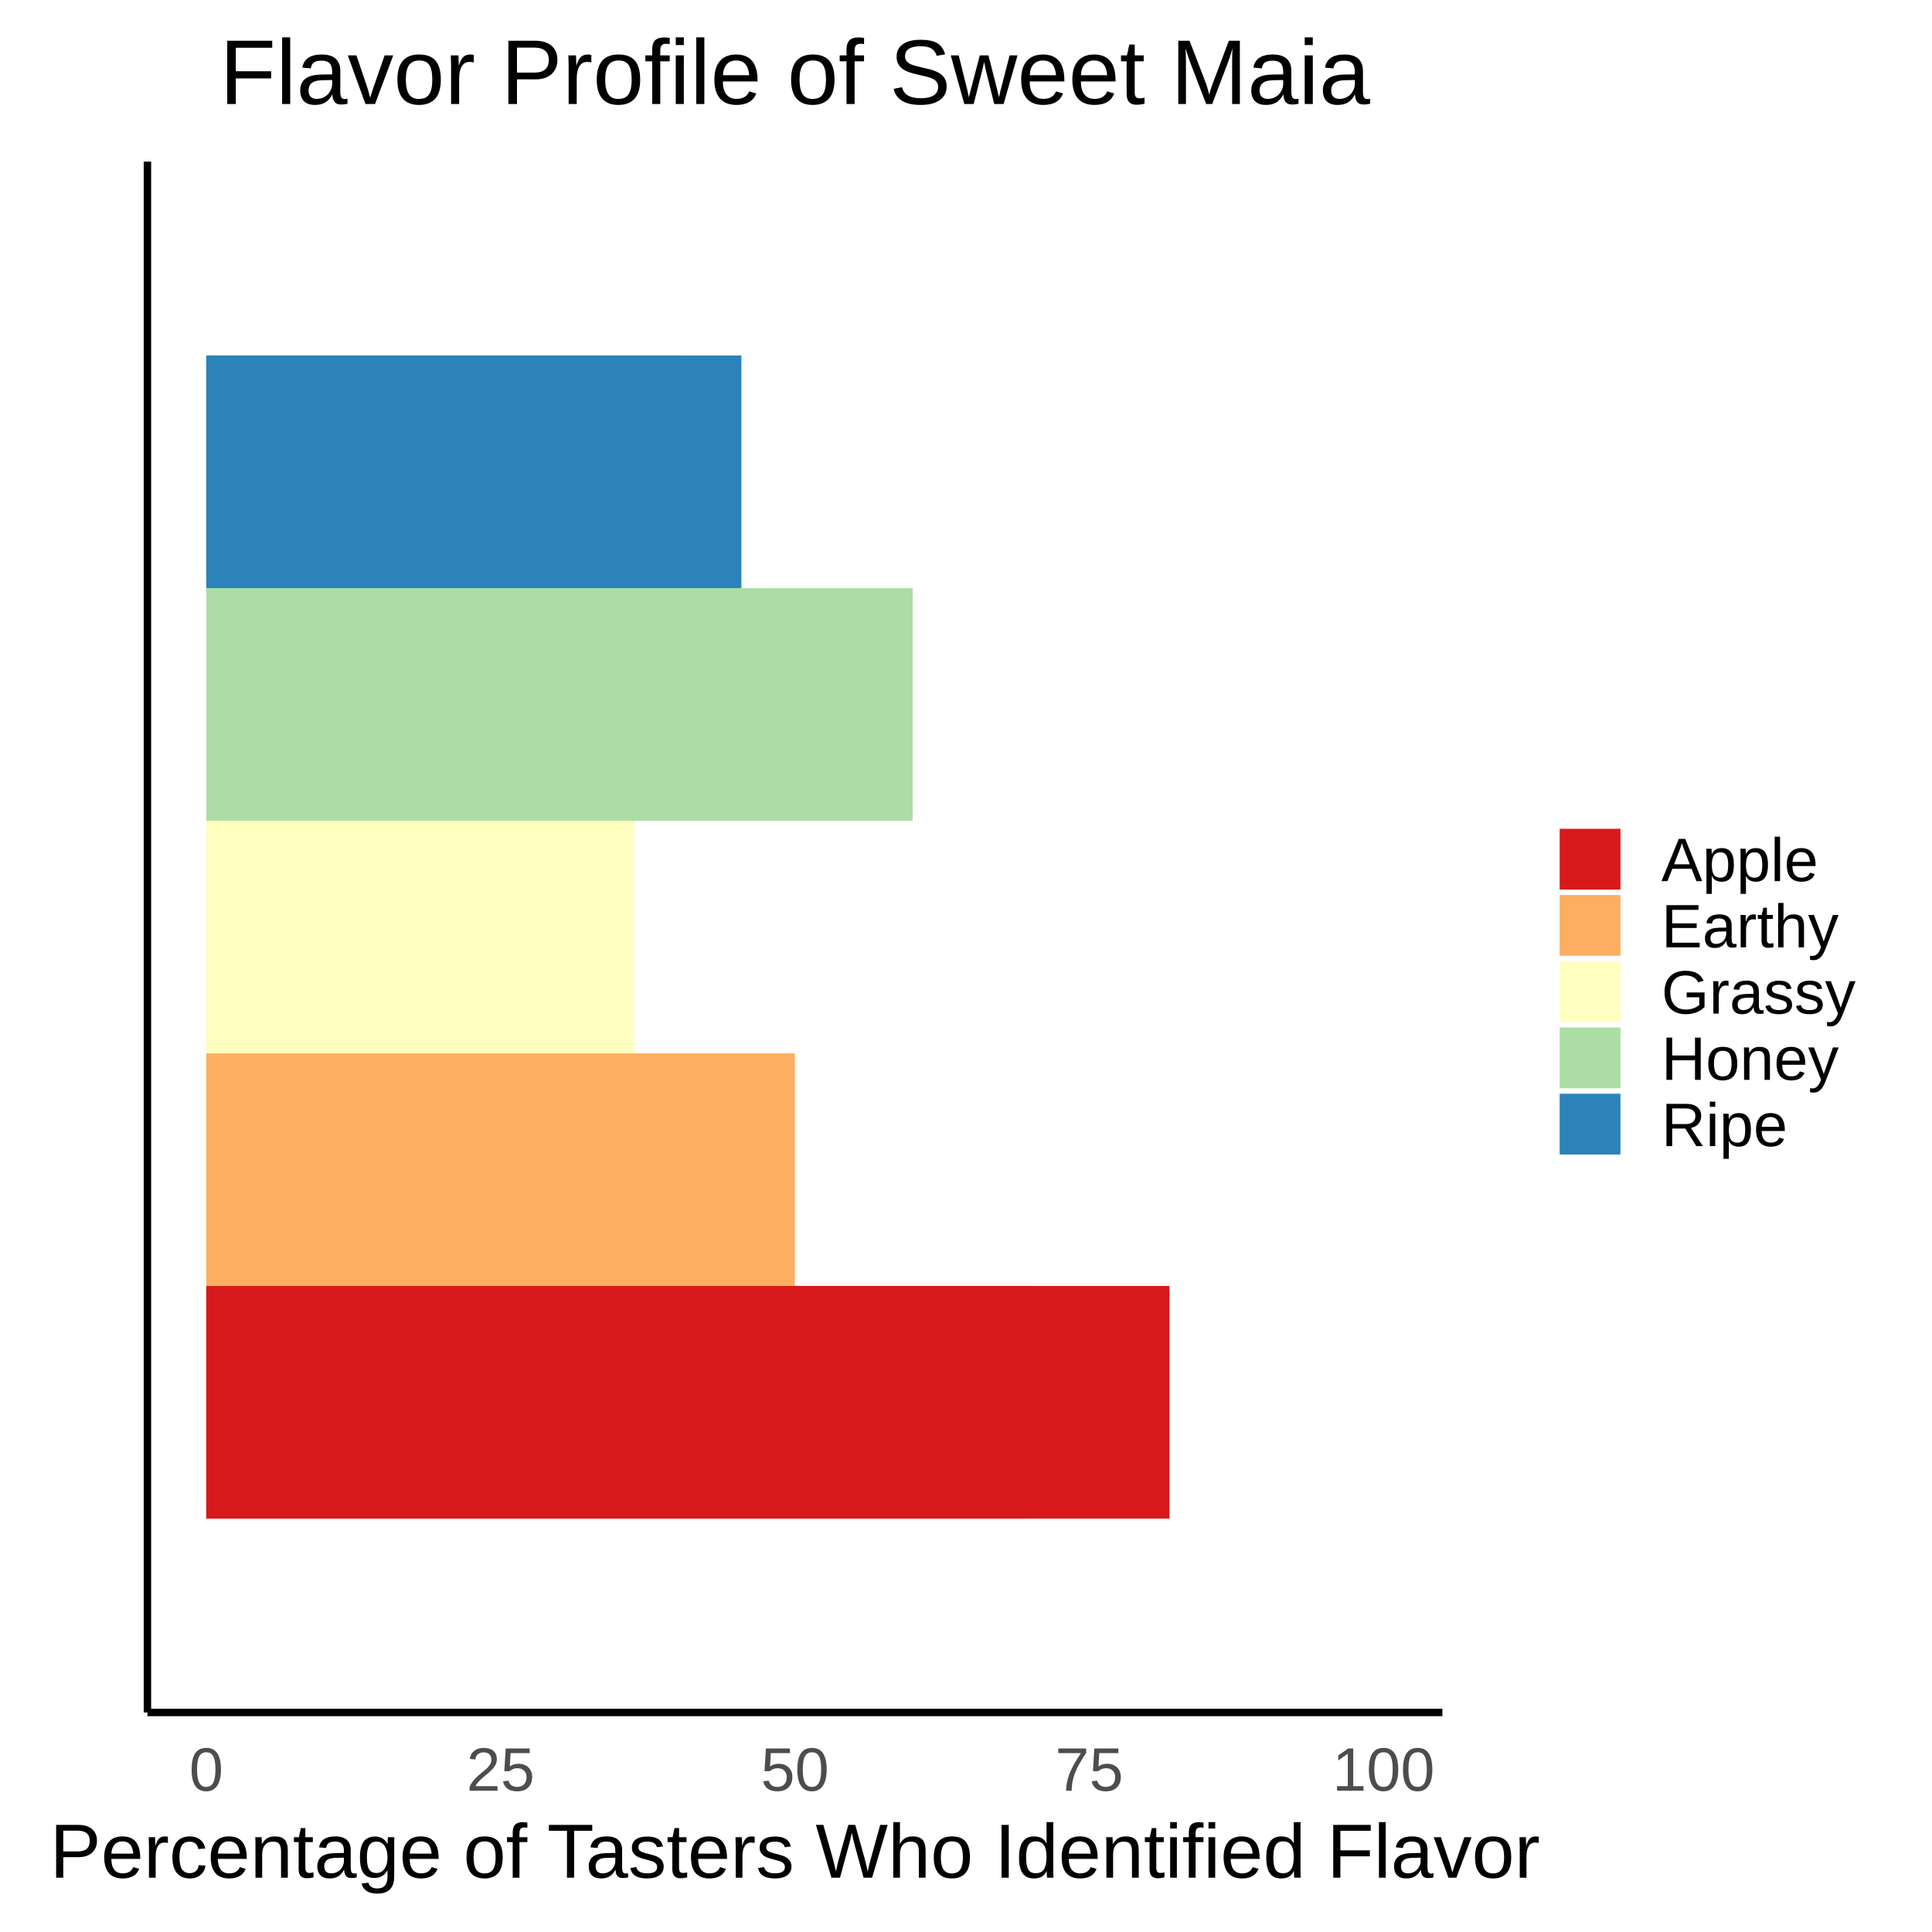
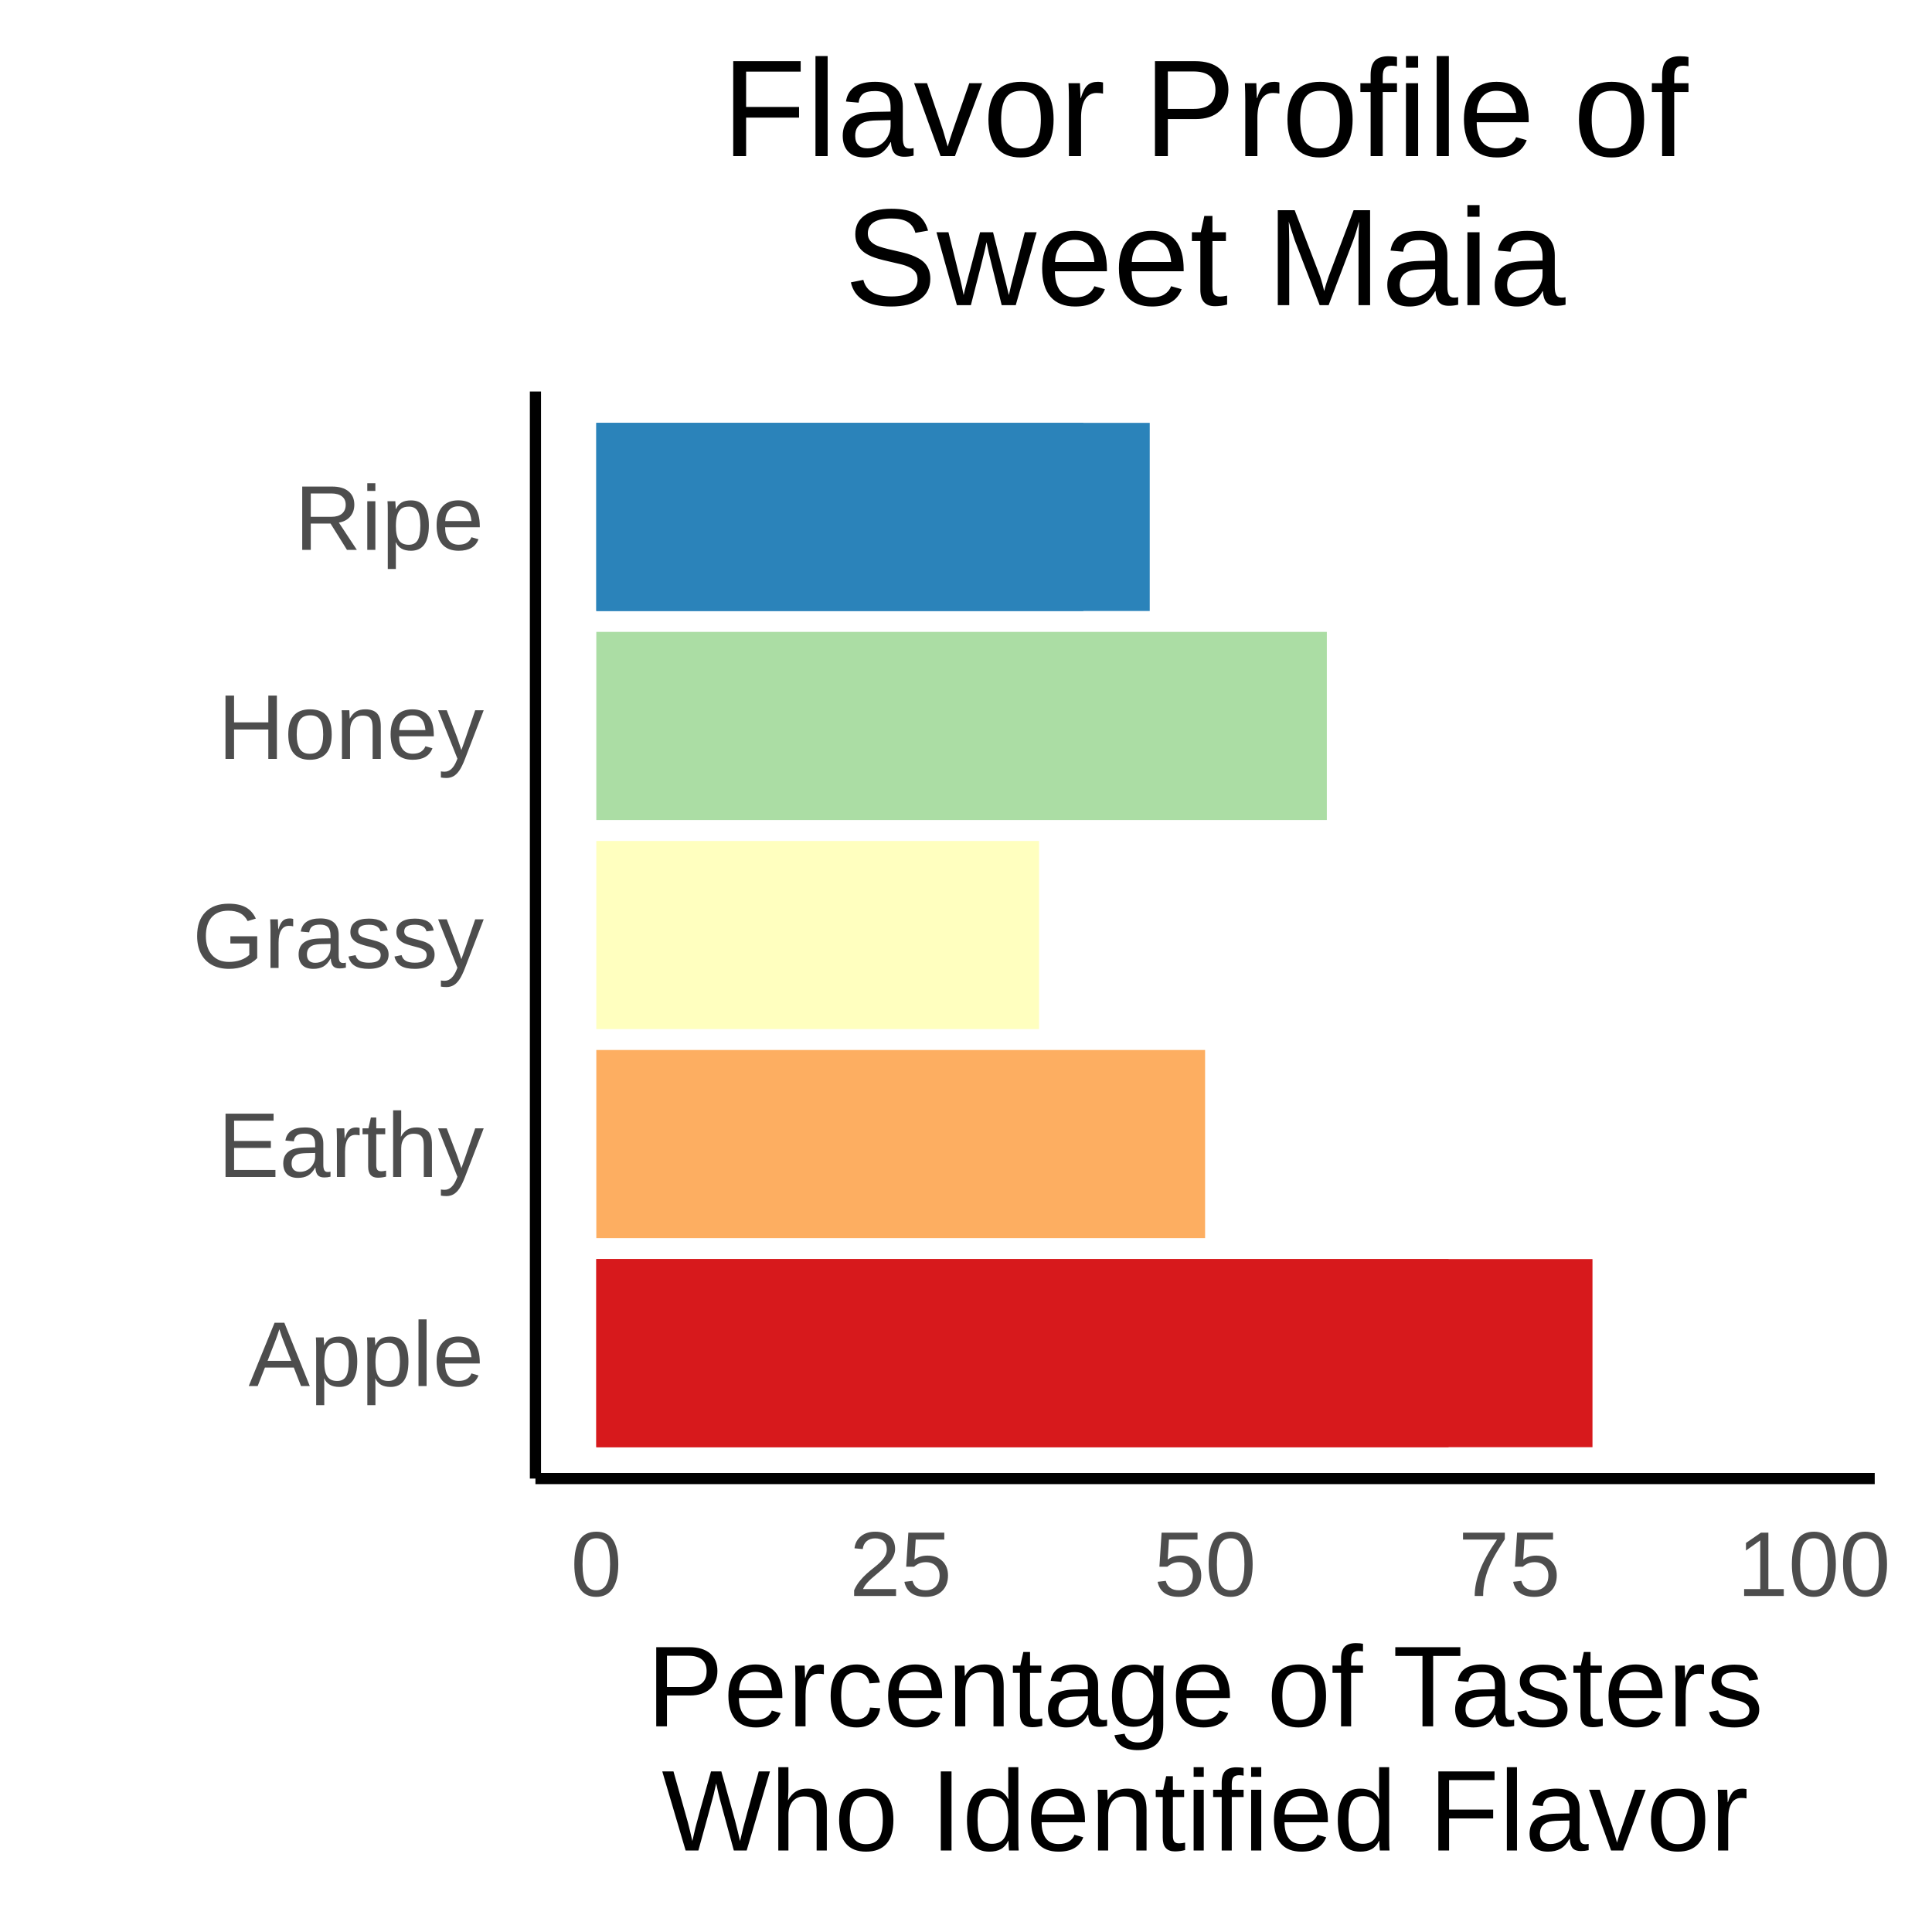
<svg xmlns="http://www.w3.org/2000/svg" class="svglite" width="504.00pt" height="504.00pt" viewBox="0 0 504.00 504.00">
  <defs>
    <style type="text/css">
    .svglite line, .svglite polyline, .svglite polygon, .svglite path, .svglite rect, .svglite circle {
      fill: none;
      stroke: #000000;
      stroke-linecap: round;
      stroke-linejoin: round;
      stroke-miterlimit: 10.00;
    }
    .svglite text {
      white-space: pre;
    }
  </style>
  </defs>
  <rect width="100%" height="100%" style="stroke: none; fill: #FFFFFF;" />
  <defs>
    <clipPath id="cpMC4wMHw1MDQuMDB8MC4wMHw1MDQuMDA=">
      <rect x="0.00" y="0.00" width="504.00" height="504.00" />
    </clipPath>
  </defs>
  <g clip-path="url(#cpMC4wMHw1MDQuMDB8MC4wMHw1MDQuMDA=)">
-     <rect x="0.00" y="0.00" width="504.00" height="504.00" style="stroke-width: 1.94; stroke: #FFFFFF; fill: #FFFFFF;" />
+     <rect x="0.00" y="0.00" width="504.00" height="504.00" style="stroke-width: 2.91; stroke: #FFFFFF; fill: #FFFFFF;" />
  </g>
  <defs>
-     <clipPath id="cpMzguNDZ8Mzc2LjI4fDQyLjE2fDQ0Ni43Mw==">
-       <rect x="38.46" y="42.16" width="337.82" height="404.57" />
+     <clipPath id="cpMTM5LjY4fDQ4OS4wNnwxMDIuMTN8Mzg1Ljcx">
+       <rect x="139.68" y="102.13" width="349.38" height="283.58" />
    </clipPath>
  </defs>
-   <g clip-path="url(#cpMzguNDZ8Mzc2LjI4fDQyLjE2fDQ0Ni43Mw==)">
-     <rect x="38.46" y="42.16" width="337.82" height="404.57" style="stroke-width: 1.94; stroke: none; fill: #FFFFFF;" />
-     <rect x="53.81" y="335.47" width="251.27" height="60.69" style="stroke-width: 1.07; stroke: none; stroke-linecap: butt; stroke-linejoin: miter; fill: #D7191C;" />
-     <rect x="53.81" y="335.47" width="214.98" height="60.69" style="stroke-width: 1.07; stroke: none; stroke-linecap: butt; stroke-linejoin: miter; fill: #D7191C;" />
-     <rect x="53.81" y="153.42" width="184.27" height="60.69" style="stroke-width: 1.07; stroke: none; stroke-linecap: butt; stroke-linejoin: miter; fill: #ABDDA4;" />
-     <rect x="53.81" y="92.73" width="139.59" height="60.69" style="stroke-width: 1.07; stroke: none; stroke-linecap: butt; stroke-linejoin: miter; fill: #2B83BA;" />
-     <rect x="53.81" y="274.79" width="153.55" height="60.69" style="stroke-width: 1.07; stroke: none; stroke-linecap: butt; stroke-linejoin: miter; fill: #FDAE61;" />
-     <rect x="53.81" y="214.10" width="111.68" height="60.69" style="stroke-width: 1.07; stroke: none; stroke-linecap: butt; stroke-linejoin: miter; fill: #FFFFBF;" />
-     <rect x="53.81" y="92.73" width="122.84" height="60.69" style="stroke-width: 1.07; stroke: none; stroke-linecap: butt; stroke-linejoin: miter; fill: #2B83BA;" />
+   <g clip-path="url(#cpMTM5LjY4fDQ4OS4wNnwxMDIuMTN8Mzg1Ljcx)">
+     <rect x="139.68" y="102.13" width="349.38" height="283.58" style="stroke-width: 2.91; stroke: none; fill: #FFFFFF;" />
+     <rect x="155.56" y="328.45" width="259.87" height="49.08" style="stroke-width: 1.07; stroke: none; stroke-linecap: butt; stroke-linejoin: miter; fill: #D7191C;" />
+     <rect x="155.56" y="328.45" width="222.33" height="49.08" style="stroke-width: 1.07; stroke: none; stroke-linecap: butt; stroke-linejoin: miter; fill: #D7191C;" />
+     <rect x="155.56" y="164.84" width="190.57" height="49.08" style="stroke-width: 1.07; stroke: none; stroke-linecap: butt; stroke-linejoin: miter; fill: #ABDDA4;" />
+     <rect x="155.56" y="110.31" width="144.37" height="49.08" style="stroke-width: 1.07; stroke: none; stroke-linecap: butt; stroke-linejoin: miter; fill: #2B83BA;" />
+     <rect x="155.56" y="273.91" width="158.81" height="49.08" style="stroke-width: 1.07; stroke: none; stroke-linecap: butt; stroke-linejoin: miter; fill: #FDAE61;" />
+     <rect x="155.56" y="219.38" width="115.50" height="49.08" style="stroke-width: 1.07; stroke: none; stroke-linecap: butt; stroke-linejoin: miter; fill: #FFFFBF;" />
+     <rect x="155.56" y="110.31" width="127.05" height="49.08" style="stroke-width: 1.07; stroke: none; stroke-linecap: butt; stroke-linejoin: miter; fill: #2B83BA;" />
  </g>
  <g clip-path="url(#cpMC4wMHw1MDQuMDB8MC4wMHw1MDQuMDA=)">
-     <polyline points="38.46,446.73 38.46,42.16 " style="stroke-width: 1.94; stroke-linecap: butt;" />
-     <polyline points="38.46,446.73 376.28,446.73 " style="stroke-width: 1.94; stroke-linecap: butt;" />
-     <text x="53.81" y="467.15" text-anchor="middle" style="font-size: 16.00px;fill: #4D4D4D; font-family: &quot;Arial&quot;;" textLength="8.90px" lengthAdjust="spacingAndGlyphs">0</text>
-     <text x="130.59" y="467.15" text-anchor="middle" style="font-size: 16.00px;fill: #4D4D4D; font-family: &quot;Arial&quot;;" textLength="17.80px" lengthAdjust="spacingAndGlyphs">25</text>
-     <text x="207.37" y="467.15" text-anchor="middle" style="font-size: 16.00px;fill: #4D4D4D; font-family: &quot;Arial&quot;;" textLength="17.80px" lengthAdjust="spacingAndGlyphs">50</text>
-     <text x="284.15" y="467.15" text-anchor="middle" style="font-size: 16.00px;fill: #4D4D4D; font-family: &quot;Arial&quot;;" textLength="17.80px" lengthAdjust="spacingAndGlyphs">75</text>
-     <text x="360.92" y="467.15" text-anchor="middle" style="font-size: 16.00px;fill: #4D4D4D; font-family: &quot;Arial&quot;;" textLength="26.70px" lengthAdjust="spacingAndGlyphs">100</text>
-     <text x="207.37" y="489.83" text-anchor="middle" style="font-size: 20.00px; font-family: &quot;Arial&quot;;" textLength="388.76px" lengthAdjust="spacingAndGlyphs">Percentage of Tasters Who Identified Flavor</text>
-     <rect x="396.20" y="177.04" width="97.83" height="134.82" style="stroke-width: 1.94; stroke: none; fill: #FFFFFF;" />
-     <rect x="406.17" y="215.49" width="17.28" height="17.28" style="stroke-width: 1.94; stroke: none; fill: #FFFFFF;" />
-     <rect x="406.87" y="216.20" width="15.86" height="15.86" style="stroke-width: 1.07; stroke: none; stroke-linecap: butt; stroke-linejoin: miter; fill: #D7191C;" />
-     <rect x="406.17" y="232.77" width="17.28" height="17.28" style="stroke-width: 1.94; stroke: none; fill: #FFFFFF;" />
-     <rect x="406.87" y="233.48" width="15.86" height="15.86" style="stroke-width: 1.07; stroke: none; stroke-linecap: butt; stroke-linejoin: miter; fill: #FDAE61;" />
-     <rect x="406.17" y="250.05" width="17.28" height="17.28" style="stroke-width: 1.94; stroke: none; fill: #FFFFFF;" />
-     <rect x="406.87" y="250.76" width="15.86" height="15.86" style="stroke-width: 1.07; stroke: none; stroke-linecap: butt; stroke-linejoin: miter; fill: #FFFFBF;" />
-     <rect x="406.17" y="267.33" width="17.28" height="17.28" style="stroke-width: 1.94; stroke: none; fill: #FFFFFF;" />
-     <rect x="406.87" y="268.04" width="15.86" height="15.86" style="stroke-width: 1.07; stroke: none; stroke-linecap: butt; stroke-linejoin: miter; fill: #ABDDA4;" />
-     <rect x="406.17" y="284.61" width="17.28" height="17.28" style="stroke-width: 1.94; stroke: none; fill: #FFFFFF;" />
-     <rect x="406.87" y="285.32" width="15.86" height="15.86" style="stroke-width: 1.07; stroke: none; stroke-linecap: butt; stroke-linejoin: miter; fill: #2B83BA;" />
-     <text x="433.41" y="229.86" style="font-size: 16.00px; font-family: &quot;Arial&quot;;" textLength="40.92px" lengthAdjust="spacingAndGlyphs">Apple</text>
-     <text x="433.41" y="247.14" style="font-size: 16.00px; font-family: &quot;Arial&quot;;" textLength="46.24px" lengthAdjust="spacingAndGlyphs">Earthy</text>
-     <text x="433.41" y="264.42" style="font-size: 16.00px; font-family: &quot;Arial&quot;;" textLength="50.67px" lengthAdjust="spacingAndGlyphs">Grassy</text>
-     <text x="433.41" y="281.70" style="font-size: 16.00px; font-family: &quot;Arial&quot;;" textLength="46.25px" lengthAdjust="spacingAndGlyphs">Honey</text>
-     <text x="433.41" y="298.98" style="font-size: 16.00px; font-family: &quot;Arial&quot;;" textLength="32.91px" lengthAdjust="spacingAndGlyphs">Ripe</text>
-     <text x="207.37" y="27.14" text-anchor="middle" style="font-size: 24.00px; font-family: &quot;Arial&quot;;" textLength="300.10px" lengthAdjust="spacingAndGlyphs">Flavor Profile of Sweet Maia</text>
+     <polyline points="139.68,385.71 139.68,102.13 " style="stroke-width: 2.91; stroke-linecap: butt;" />
+     <text x="126.23" y="361.58" text-anchor="end" style="font-size: 24.00px;fill: #4D4D4D; font-family: &quot;Arial&quot;;" textLength="61.38px" lengthAdjust="spacingAndGlyphs">Apple</text>
+     <text x="126.23" y="307.04" text-anchor="end" style="font-size: 24.00px;fill: #4D4D4D; font-family: &quot;Arial&quot;;" textLength="69.36px" lengthAdjust="spacingAndGlyphs">Earthy</text>
+     <text x="126.23" y="252.51" text-anchor="end" style="font-size: 24.00px;fill: #4D4D4D; font-family: &quot;Arial&quot;;" textLength="76.02px" lengthAdjust="spacingAndGlyphs">Grassy</text>
+     <text x="126.23" y="197.97" text-anchor="end" style="font-size: 24.00px;fill: #4D4D4D; font-family: &quot;Arial&quot;;" textLength="69.38px" lengthAdjust="spacingAndGlyphs">Honey</text>
+     <text x="126.23" y="143.44" text-anchor="end" style="font-size: 24.00px;fill: #4D4D4D; font-family: &quot;Arial&quot;;" textLength="49.36px" lengthAdjust="spacingAndGlyphs">Ripe</text>
+     <polyline points="139.68,385.71 489.06,385.71 " style="stroke-width: 2.91; stroke-linecap: butt;" />
+     <text x="155.56" y="416.34" text-anchor="middle" style="font-size: 24.00px;fill: #4D4D4D; font-family: &quot;Arial&quot;;" textLength="13.35px" lengthAdjust="spacingAndGlyphs">0</text>
+     <text x="234.96" y="416.34" text-anchor="middle" style="font-size: 24.00px;fill: #4D4D4D; font-family: &quot;Arial&quot;;" textLength="26.70px" lengthAdjust="spacingAndGlyphs">25</text>
+     <text x="314.37" y="416.34" text-anchor="middle" style="font-size: 24.00px;fill: #4D4D4D; font-family: &quot;Arial&quot;;" textLength="26.70px" lengthAdjust="spacingAndGlyphs">50</text>
+     <text x="393.77" y="416.34" text-anchor="middle" style="font-size: 24.00px;fill: #4D4D4D; font-family: &quot;Arial&quot;;" textLength="26.70px" lengthAdjust="spacingAndGlyphs">75</text>
+     <text x="473.18" y="416.34" text-anchor="middle" style="font-size: 24.00px;fill: #4D4D4D; font-family: &quot;Arial&quot;;" textLength="40.05px" lengthAdjust="spacingAndGlyphs">100</text>
+     <text x="314.37" y="450.34" text-anchor="middle" style="font-size: 30.00px; font-family: &quot;Arial&quot;;" textLength="291.30px" lengthAdjust="spacingAndGlyphs">Percentage of Tasters</text>
+     <text x="314.37" y="482.74" text-anchor="middle" style="font-size: 30.00px; font-family: &quot;Arial&quot;;" textLength="283.47px" lengthAdjust="spacingAndGlyphs">Who Identified Flavor</text>
+     <text x="314.37" y="40.72" text-anchor="middle" style="font-size: 36.00px; font-family: &quot;Arial&quot;;" textLength="252.09px" lengthAdjust="spacingAndGlyphs">Flavor Profile of</text>
+     <text x="314.37" y="79.60" text-anchor="middle" style="font-size: 36.00px; font-family: &quot;Arial&quot;;" textLength="188.09px" lengthAdjust="spacingAndGlyphs">Sweet Maia</text>
  </g>
</svg>
